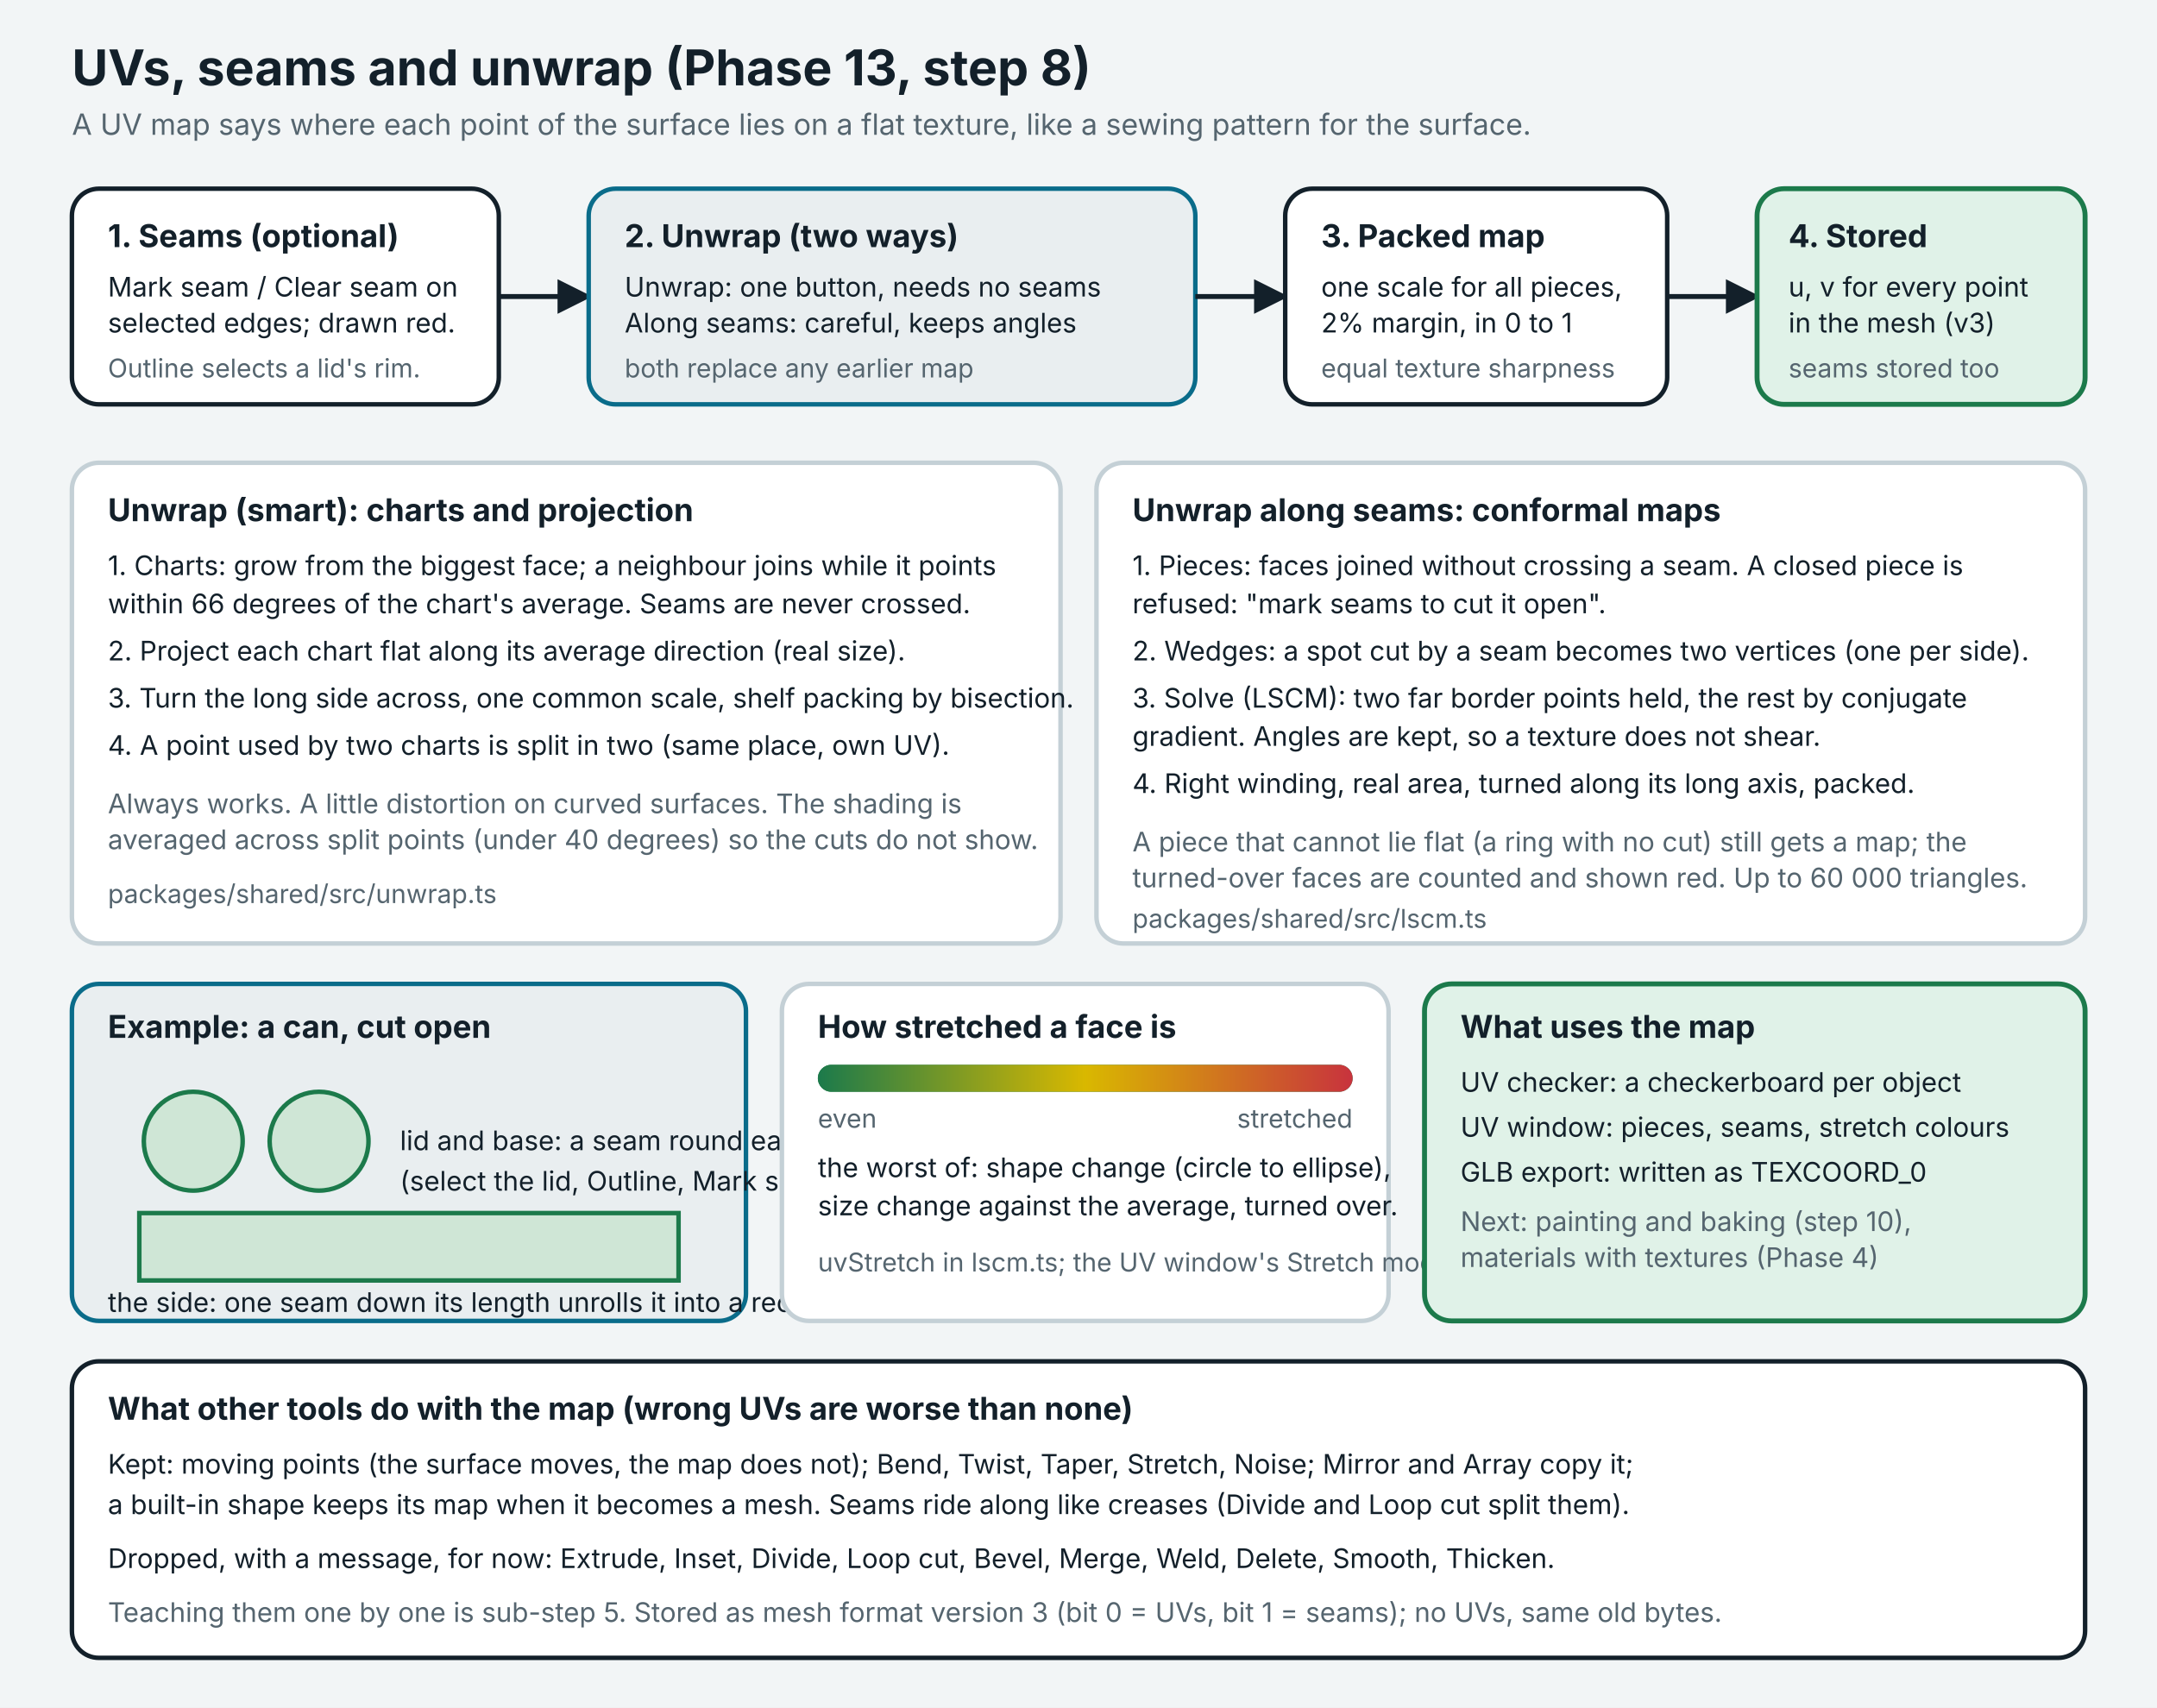
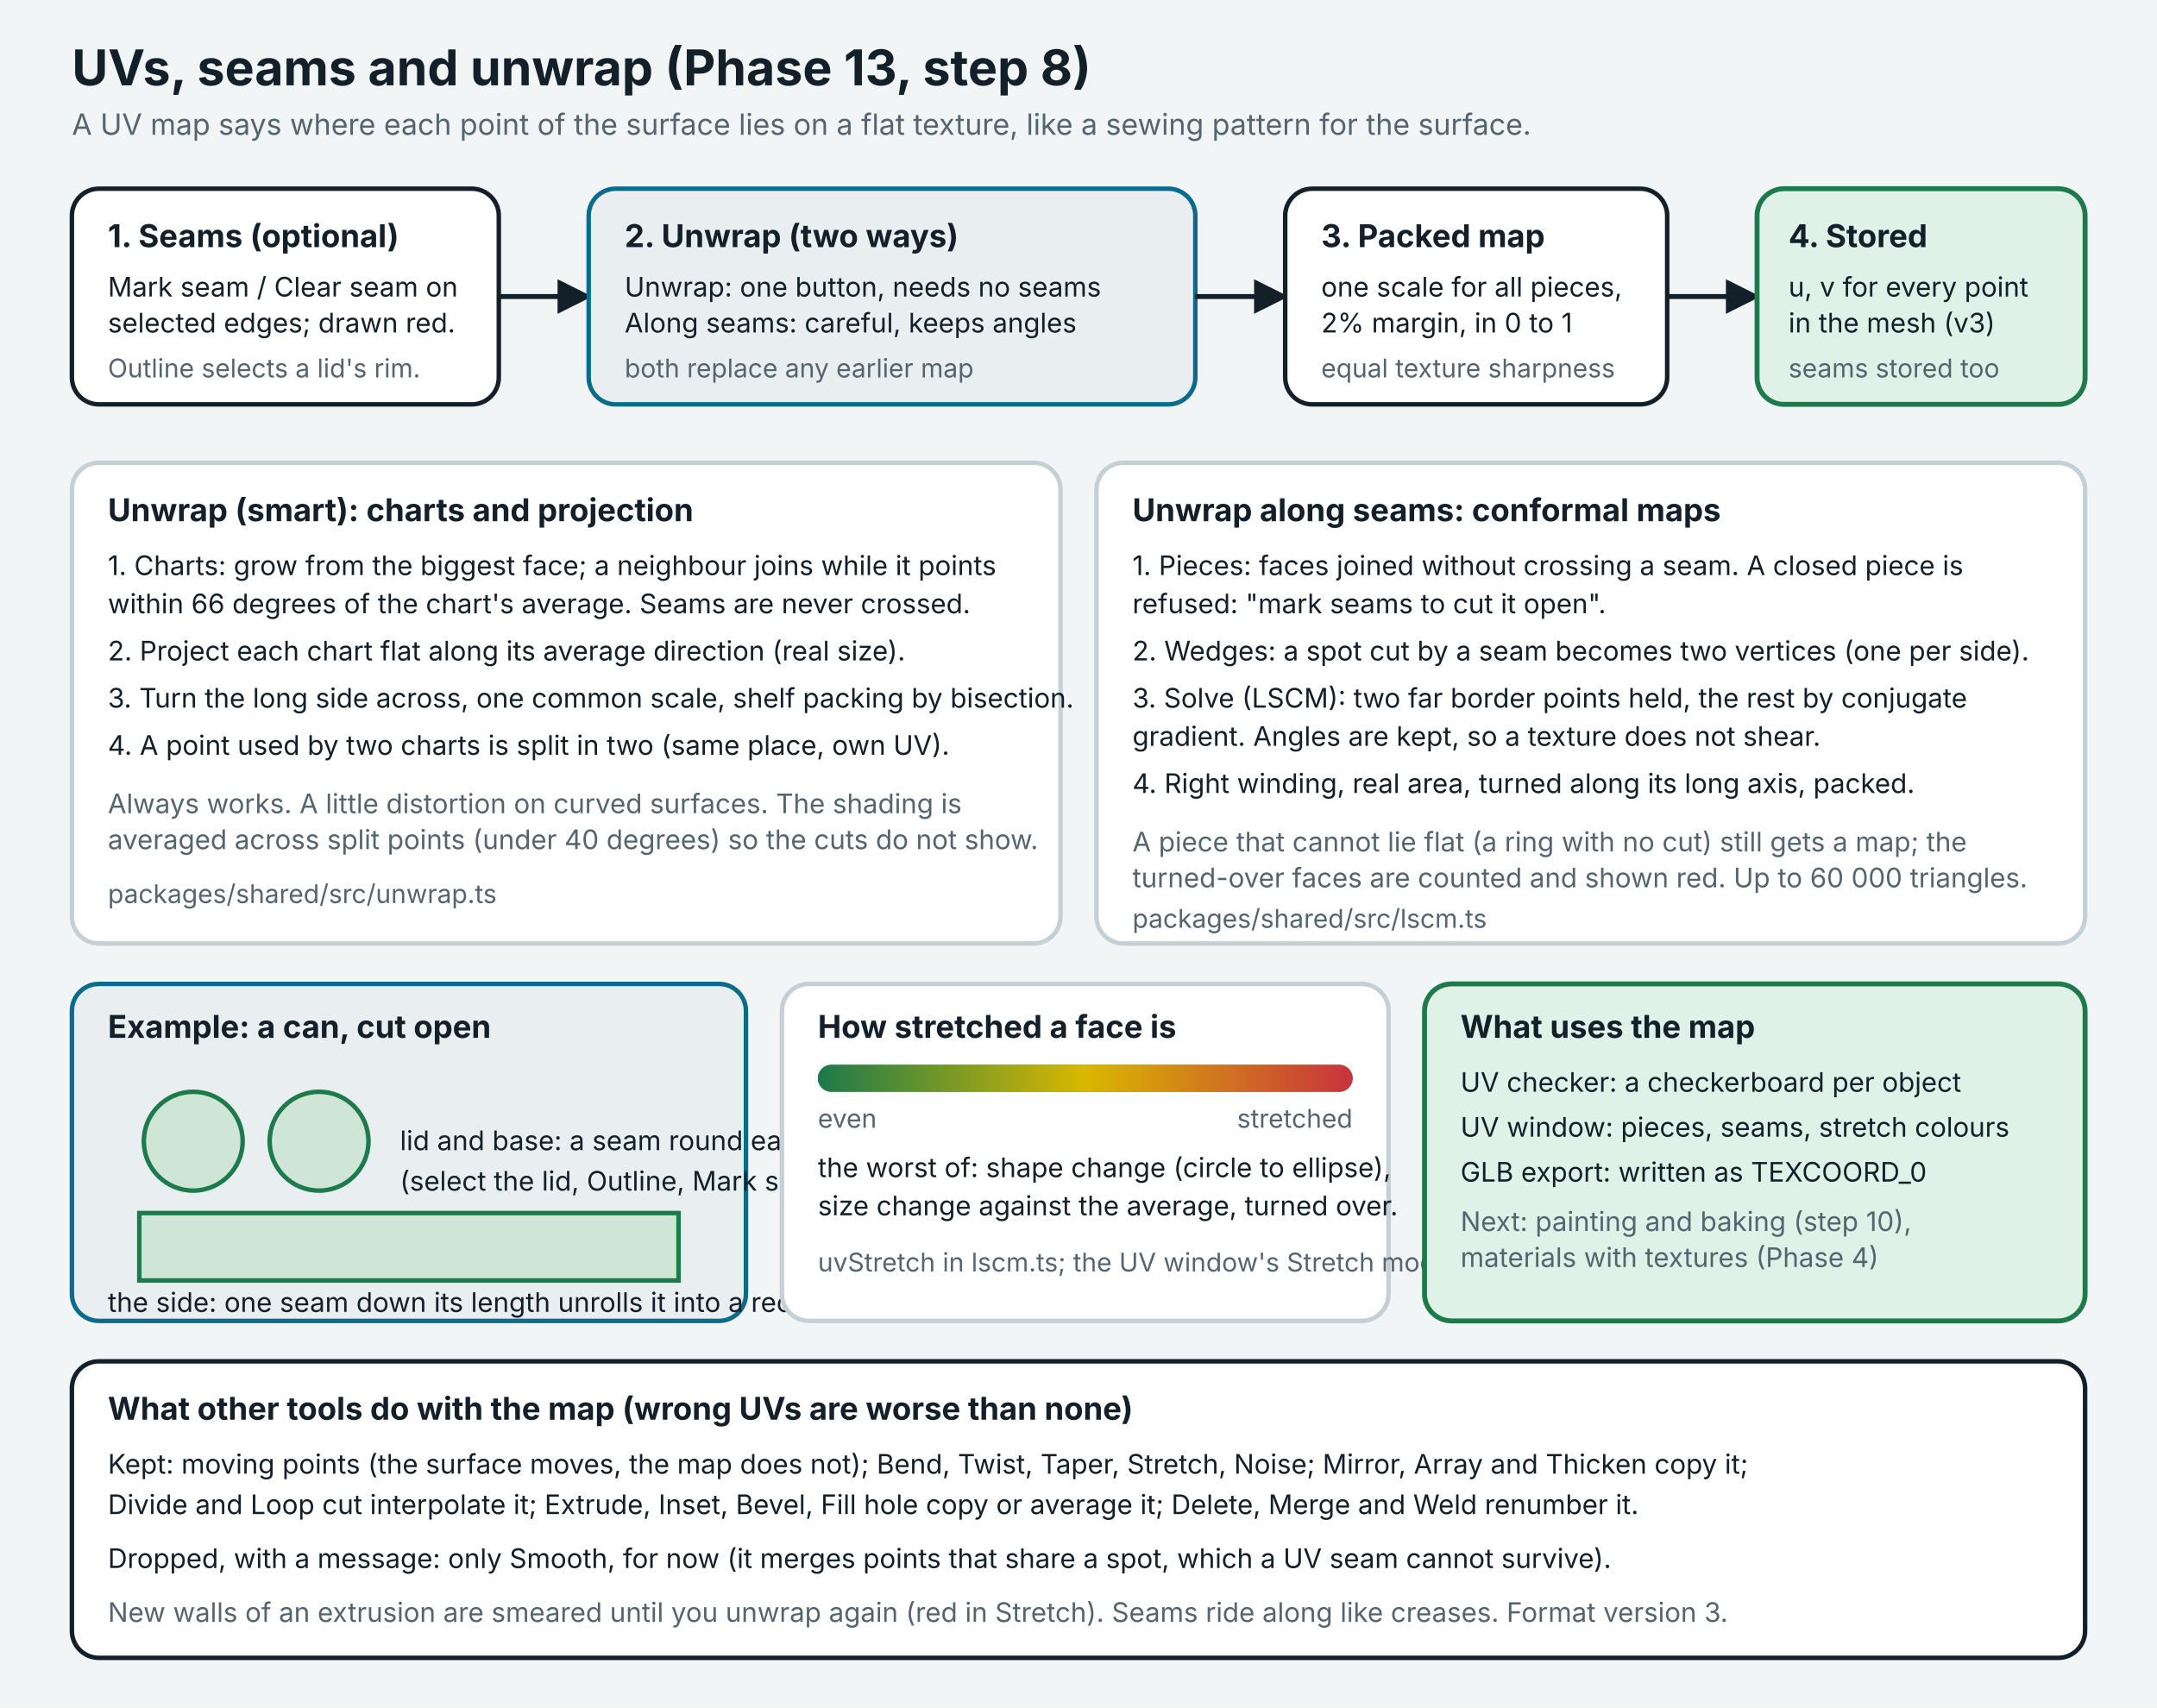
<svg xmlns="http://www.w3.org/2000/svg" viewBox="0 0 960 760" width="960" height="760" role="img" aria-labelledby="t d" font-family="Inter, system-ui, sans-serif">
  <defs>
    <marker id="a" viewBox="0 0 10 10" refX="9" refY="5" markerWidth="7" markerHeight="7" orient="auto-start-reverse">
      <path d="M0 0 10 5 0 10z" fill="#13202a" />
    </marker>
  </defs>
  <rect width="960" height="760" fill="#f2f5f6" />
  <text x="32" y="38" font-size="22" font-weight="700" fill="#13202a">UVs, seams and unwrap (Phase 13, step 8)</text>
  <text x="32" y="60" font-size="13" fill="#55656f">A UV map says where each point of the surface lies on a flat texture, like a sewing pattern for the surface.</text>
  <rect x="32" y="84" width="190" height="96" rx="12" fill="#fff" stroke="#13202a" stroke-width="2" />
  <text x="48" y="110" font-size="14" font-weight="700" fill="#13202a">1. Seams (optional)</text>
  <text x="48" y="132" font-size="12" fill="#13202a">Mark seam / Clear seam on</text>
  <text x="48" y="148" font-size="12" fill="#13202a">selected edges; drawn red.</text>
  <text x="48" y="168" font-size="11.5" fill="#55656f">Outline selects a lid's rim.</text>
  <path d="M222 132 H262" stroke="#13202a" stroke-width="2.2" fill="none" marker-end="url(#a)" />
  <rect x="262" y="84" width="270" height="96" rx="12" fill="#e9eef0" stroke="#0a6c8a" stroke-width="2" />
  <text x="278" y="110" font-size="14" font-weight="700" fill="#13202a">2. Unwrap (two ways)</text>
  <text x="278" y="132" font-size="12" fill="#13202a">Unwrap: one button, needs no seams</text>
  <text x="278" y="148" font-size="12" fill="#13202a">Along seams: careful, keeps angles</text>
  <text x="278" y="168" font-size="11.5" fill="#55656f">both replace any earlier map</text>
  <path d="M532 132 H572" stroke="#13202a" stroke-width="2.2" fill="none" marker-end="url(#a)" />
  <rect x="572" y="84" width="170" height="96" rx="12" fill="#fff" stroke="#13202a" stroke-width="2" />
  <text x="588" y="110" font-size="14" font-weight="700" fill="#13202a">3. Packed map</text>
  <text x="588" y="132" font-size="12" fill="#13202a">one scale for all pieces,</text>
  <text x="588" y="148" font-size="12" fill="#13202a">2% margin, in 0 to 1</text>
  <text x="588" y="168" font-size="11.5" fill="#55656f">equal texture sharpness</text>
  <path d="M742 132 H782" stroke="#13202a" stroke-width="2.2" fill="none" marker-end="url(#a)" />
  <rect x="782" y="84" width="146" height="96" rx="12" fill="#e0f2e8" stroke="#1c7a4b" stroke-width="2.2" />
  <text x="796" y="110" font-size="14" font-weight="700" fill="#13202a">4. Stored</text>
  <text x="796" y="132" font-size="12" fill="#13202a">u, v for every point</text>
  <text x="796" y="148" font-size="12" fill="#13202a">in the mesh (v3)</text>
  <text x="796" y="168" font-size="11.5" fill="#55656f">seams stored too</text>
  <rect x="32" y="206" width="440" height="214" rx="12" fill="#fff" stroke="#c4d0d6" stroke-width="2" />
  <text x="48" y="232" font-size="14" font-weight="700" fill="#13202a">Unwrap (smart): charts and projection</text>
  <text x="48" y="256" font-size="12" fill="#13202a">1. Charts: grow from the biggest face; a neighbour joins while it points</text>
  <text x="48" y="273" font-size="12" fill="#13202a">    within 66 degrees of the chart's average. Seams are never crossed.</text>
  <text x="48" y="294" font-size="12" fill="#13202a">2. Project each chart flat along its average direction (real size).</text>
  <text x="48" y="315" font-size="12" fill="#13202a">3. Turn the long side across, one common scale, shelf packing by bisection.</text>
  <text x="48" y="336" font-size="12" fill="#13202a">4. A point used by two charts is split in two (same place, own UV).</text>
  <text x="48" y="362" font-size="12" fill="#55656f">Always works. A little distortion on curved surfaces. The shading is</text>
  <text x="48" y="378" font-size="12" fill="#55656f">averaged across split points (under 40 degrees) so the cuts do not show.</text>
  <text x="48" y="402" font-size="11.5" fill="#55656f">packages/shared/src/unwrap.ts</text>
  <rect x="488" y="206" width="440" height="214" rx="12" fill="#fff" stroke="#c4d0d6" stroke-width="2" />
  <text x="504" y="232" font-size="14" font-weight="700" fill="#13202a">Unwrap along seams: conformal maps</text>
  <text x="504" y="256" font-size="12" fill="#13202a">1. Pieces: faces joined without crossing a seam. A closed piece is</text>
  <text x="504" y="273" font-size="12" fill="#13202a">    refused: "mark seams to cut it open".</text>
  <text x="504" y="294" font-size="12" fill="#13202a">2. Wedges: a spot cut by a seam becomes two vertices (one per side).</text>
  <text x="504" y="315" font-size="12" fill="#13202a">3. Solve (LSCM): two far border points held, the rest by conjugate</text>
  <text x="504" y="332" font-size="12" fill="#13202a">    gradient. Angles are kept, so a texture does not shear.</text>
  <text x="504" y="353" font-size="12" fill="#13202a">4. Right winding, real area, turned along its long axis, packed.</text>
  <text x="504" y="379" font-size="12" fill="#55656f">A piece that cannot lie flat (a ring with no cut) still gets a map; the</text>
  <text x="504" y="395" font-size="12" fill="#55656f">turned-over faces are counted and shown red. Up to 60 000 triangles.</text>
  <text x="504" y="413" font-size="11.5" fill="#55656f">packages/shared/src/lscm.ts</text>
  <rect x="32" y="438" width="300" height="150" rx="12" fill="#e9eef0" stroke="#0a6c8a" stroke-width="2" />
  <text x="48" y="462" font-size="14" font-weight="700" fill="#13202a">Example: a can, cut open</text>
  <circle cx="86" cy="508" r="22" fill="#cfe6d6" stroke="#1c7a4b" stroke-width="2" />
  <circle cx="142" cy="508" r="22" fill="#cfe6d6" stroke="#1c7a4b" stroke-width="2" />
  <rect x="62" y="540" width="240" height="30" fill="#cfe6d6" stroke="#1c7a4b" stroke-width="2" />
  <text x="178" y="512" font-size="12" fill="#13202a">lid and base: a seam round each rim</text>
  <text x="178" y="530" font-size="12" fill="#13202a">(select the lid, Outline, Mark seam)</text>
  <text x="48" y="584" font-size="12" fill="#13202a">the side: one seam down its length unrolls it into a rectangle</text>
  <rect x="348" y="438" width="270" height="150" rx="12" fill="#fff" stroke="#c4d0d6" stroke-width="2" />
  <text x="364" y="462" font-size="14" font-weight="700" fill="#13202a">How stretched a face is</text>
  <rect x="364" y="474" width="238" height="12" rx="6" fill="#1c7a4b" />
  <rect x="364" y="474" width="238" height="12" rx="6" fill="url(#g)" />
  <defs>
    <linearGradient id="g" x1="0" x2="1">
      <stop offset="0" stop-color="#1c7a4b" />
      <stop offset="0.5" stop-color="#d9b800" />
      <stop offset="1" stop-color="#c8333d" />
    </linearGradient>
  </defs>
  <text x="364" y="502" font-size="11.5" fill="#55656f">even</text>
  <text x="602" y="502" font-size="11.5" text-anchor="end" fill="#55656f">stretched</text>
  <text x="364" y="524" font-size="12" fill="#13202a">the worst of: shape change (circle to ellipse),</text>
  <text x="364" y="541" font-size="12" fill="#13202a">size change against the average, turned over.</text>
  <text x="364" y="566" font-size="11.5" fill="#55656f">uvStretch in lscm.ts; the UV window's Stretch mode</text>
  <rect x="634" y="438" width="294" height="150" rx="12" fill="#e0f2e8" stroke="#1c7a4b" stroke-width="2.2" />
  <text x="650" y="462" font-size="14" font-weight="700" fill="#13202a">What uses the map</text>
  <text x="650" y="486" font-size="12" fill="#13202a">UV checker: a checkerboard per object</text>
  <text x="650" y="506" font-size="12" fill="#13202a">UV window: pieces, seams, stretch colours</text>
  <text x="650" y="526" font-size="12" fill="#13202a">GLB export: written as TEXCOORD_0</text>
  <text x="650" y="548" font-size="12" fill="#55656f">Next: painting and baking (step 10),</text>
  <text x="650" y="564" font-size="12" fill="#55656f">materials with textures (Phase 4)</text>
  <rect x="32" y="606" width="896" height="132" rx="12" fill="#fff" stroke="#13202a" stroke-width="2" />
  <text x="48" y="632" font-size="14" font-weight="700" fill="#13202a">What other tools do with the map (wrong UVs are worse than none)</text>
-   <text x="48" y="656" font-size="12" fill="#13202a">Kept: moving points (the surface moves, the map does not); Bend, Twist, Taper, Stretch, Noise; Mirror and Array copy it;</text>
-   <text x="48" y="674" font-size="12" fill="#13202a">a built-in shape keeps its map when it becomes a mesh. Seams ride along like creases (Divide and Loop cut split them).</text>
-   <text x="48" y="698" font-size="12" fill="#13202a">Dropped, with a message, for now: Extrude, Inset, Divide, Loop cut, Bevel, Merge, Weld, Delete, Smooth, Thicken.</text>
-   <text x="48" y="722" font-size="12" fill="#55656f">Teaching them one by one is sub-step 5. Stored as mesh format version 3 (bit 0 = UVs, bit 1 = seams); no UVs, same old bytes.</text>
+   <text x="48" y="656" font-size="12" fill="#13202a">Kept: moving points (the surface moves, the map does not); Bend, Twist, Taper, Stretch, Noise; Mirror, Array and Thicken copy it;</text>
+   <text x="48" y="674" font-size="12" fill="#13202a">Divide and Loop cut interpolate it; Extrude, Inset, Bevel, Fill hole copy or average it; Delete, Merge and Weld renumber it.</text>
+   <text x="48" y="698" font-size="12" fill="#13202a">Dropped, with a message: only Smooth, for now (it merges points that share a spot, which a UV seam cannot survive).</text>
+   <text x="48" y="722" font-size="12" fill="#55656f">New walls of an extrusion are smeared until you unwrap again (red in Stretch). Seams ride along like creases. Format version 3.</text>
</svg>
